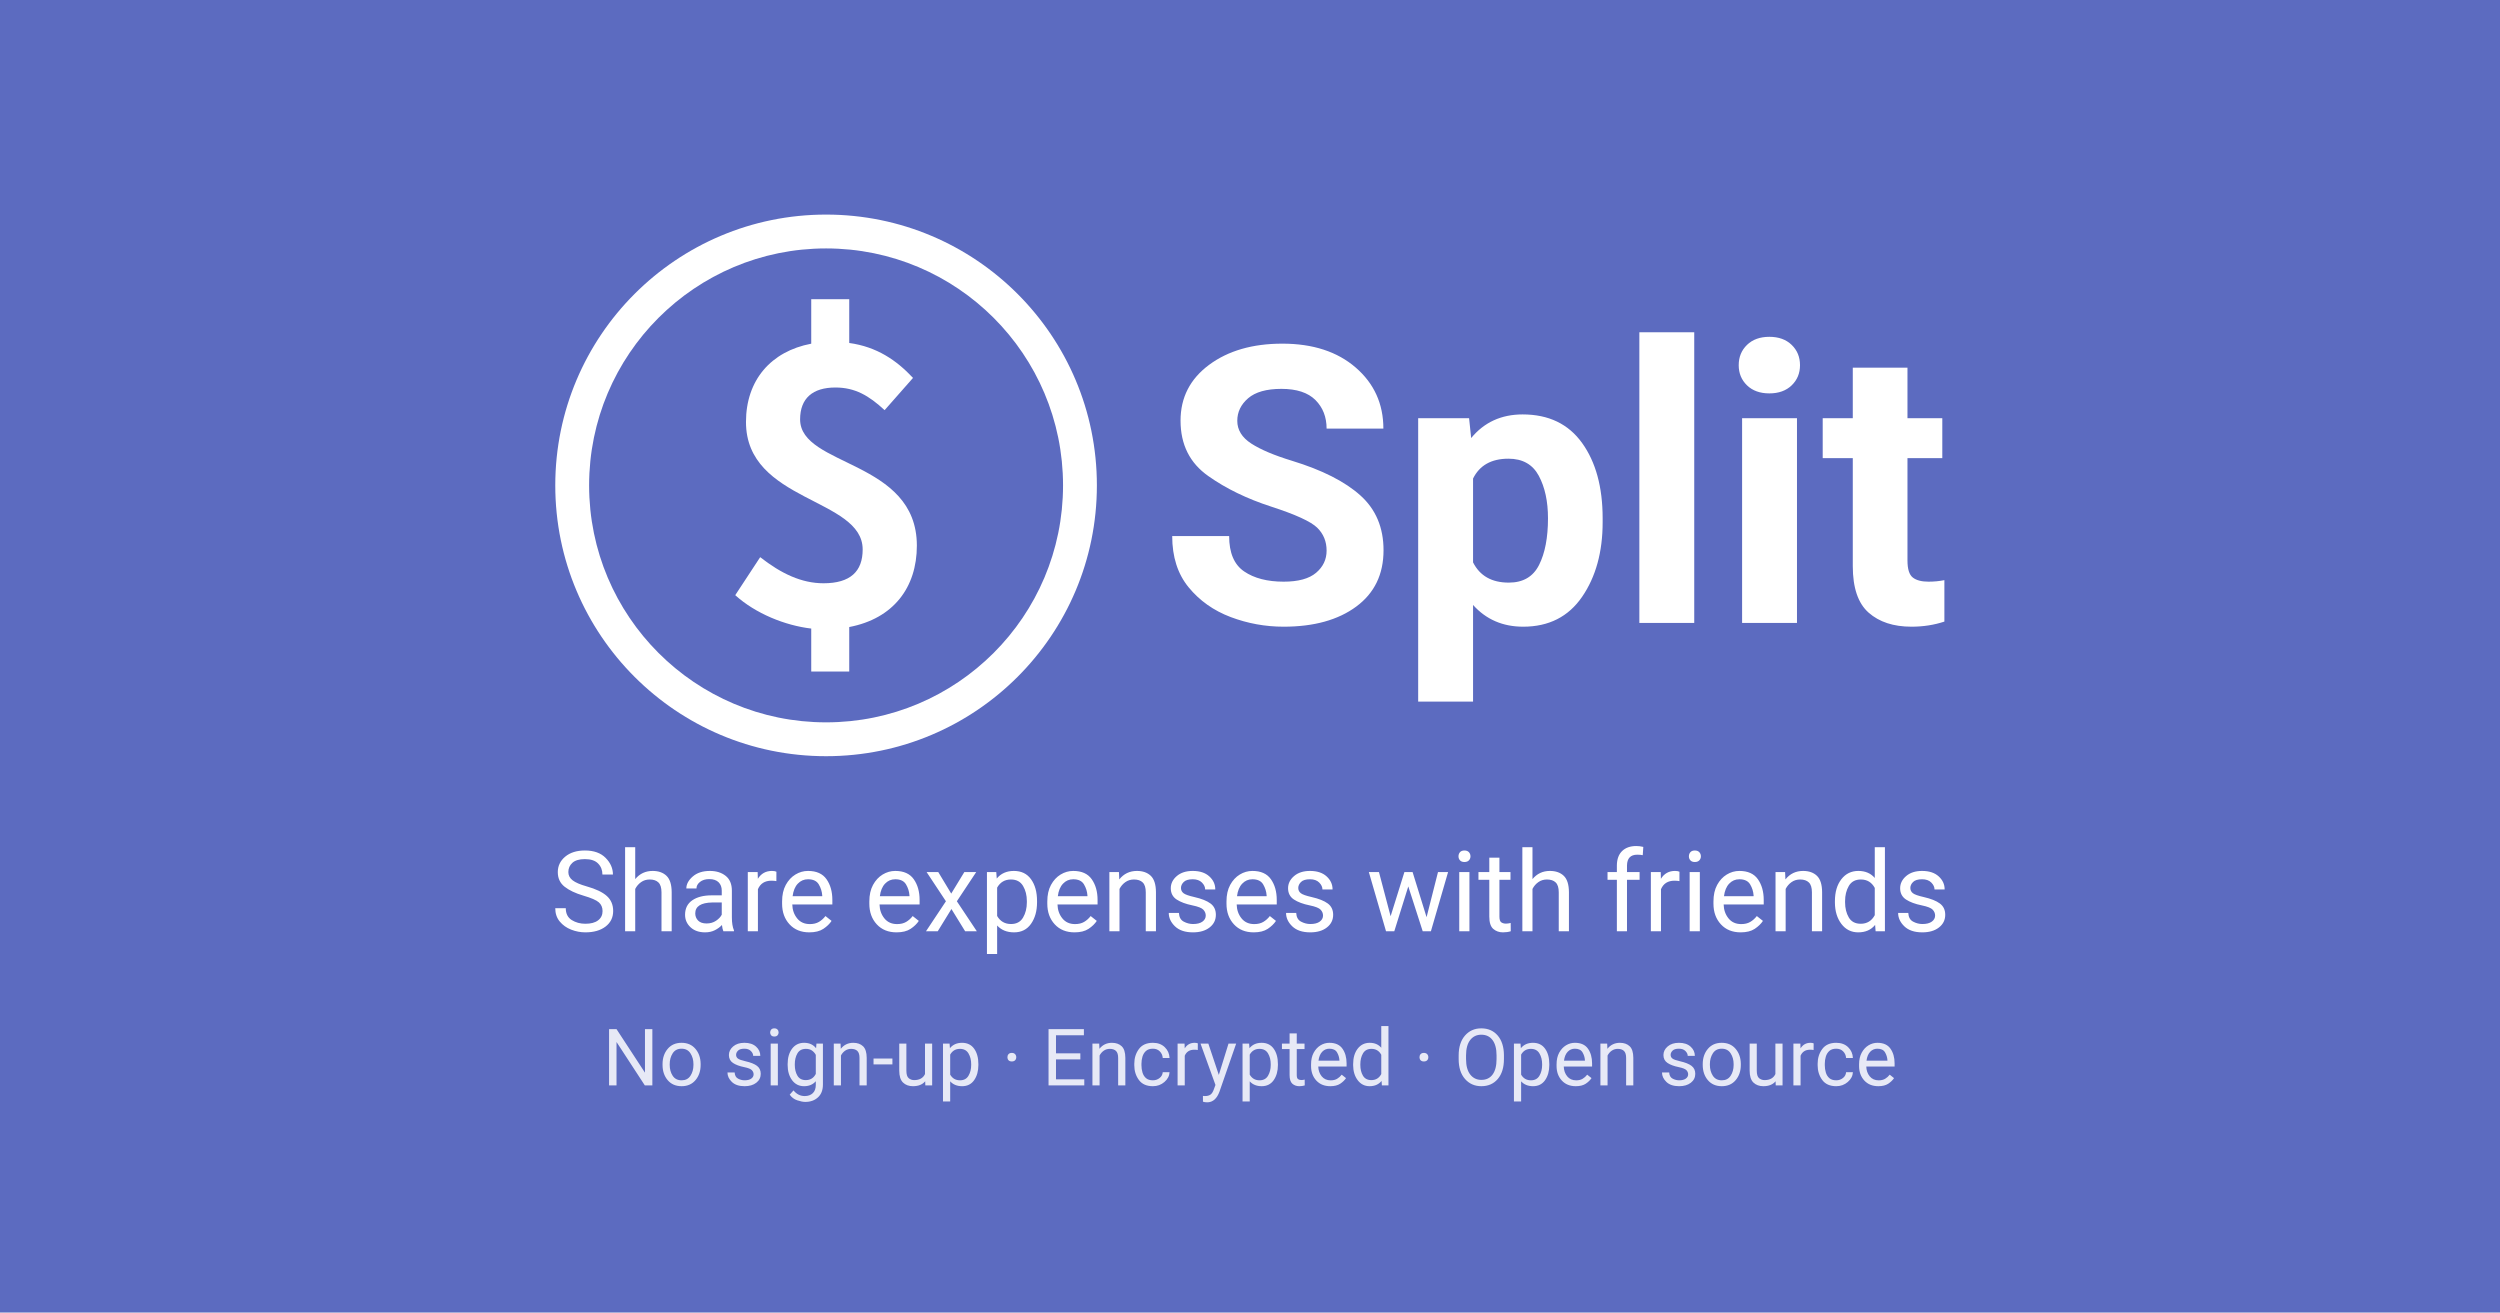
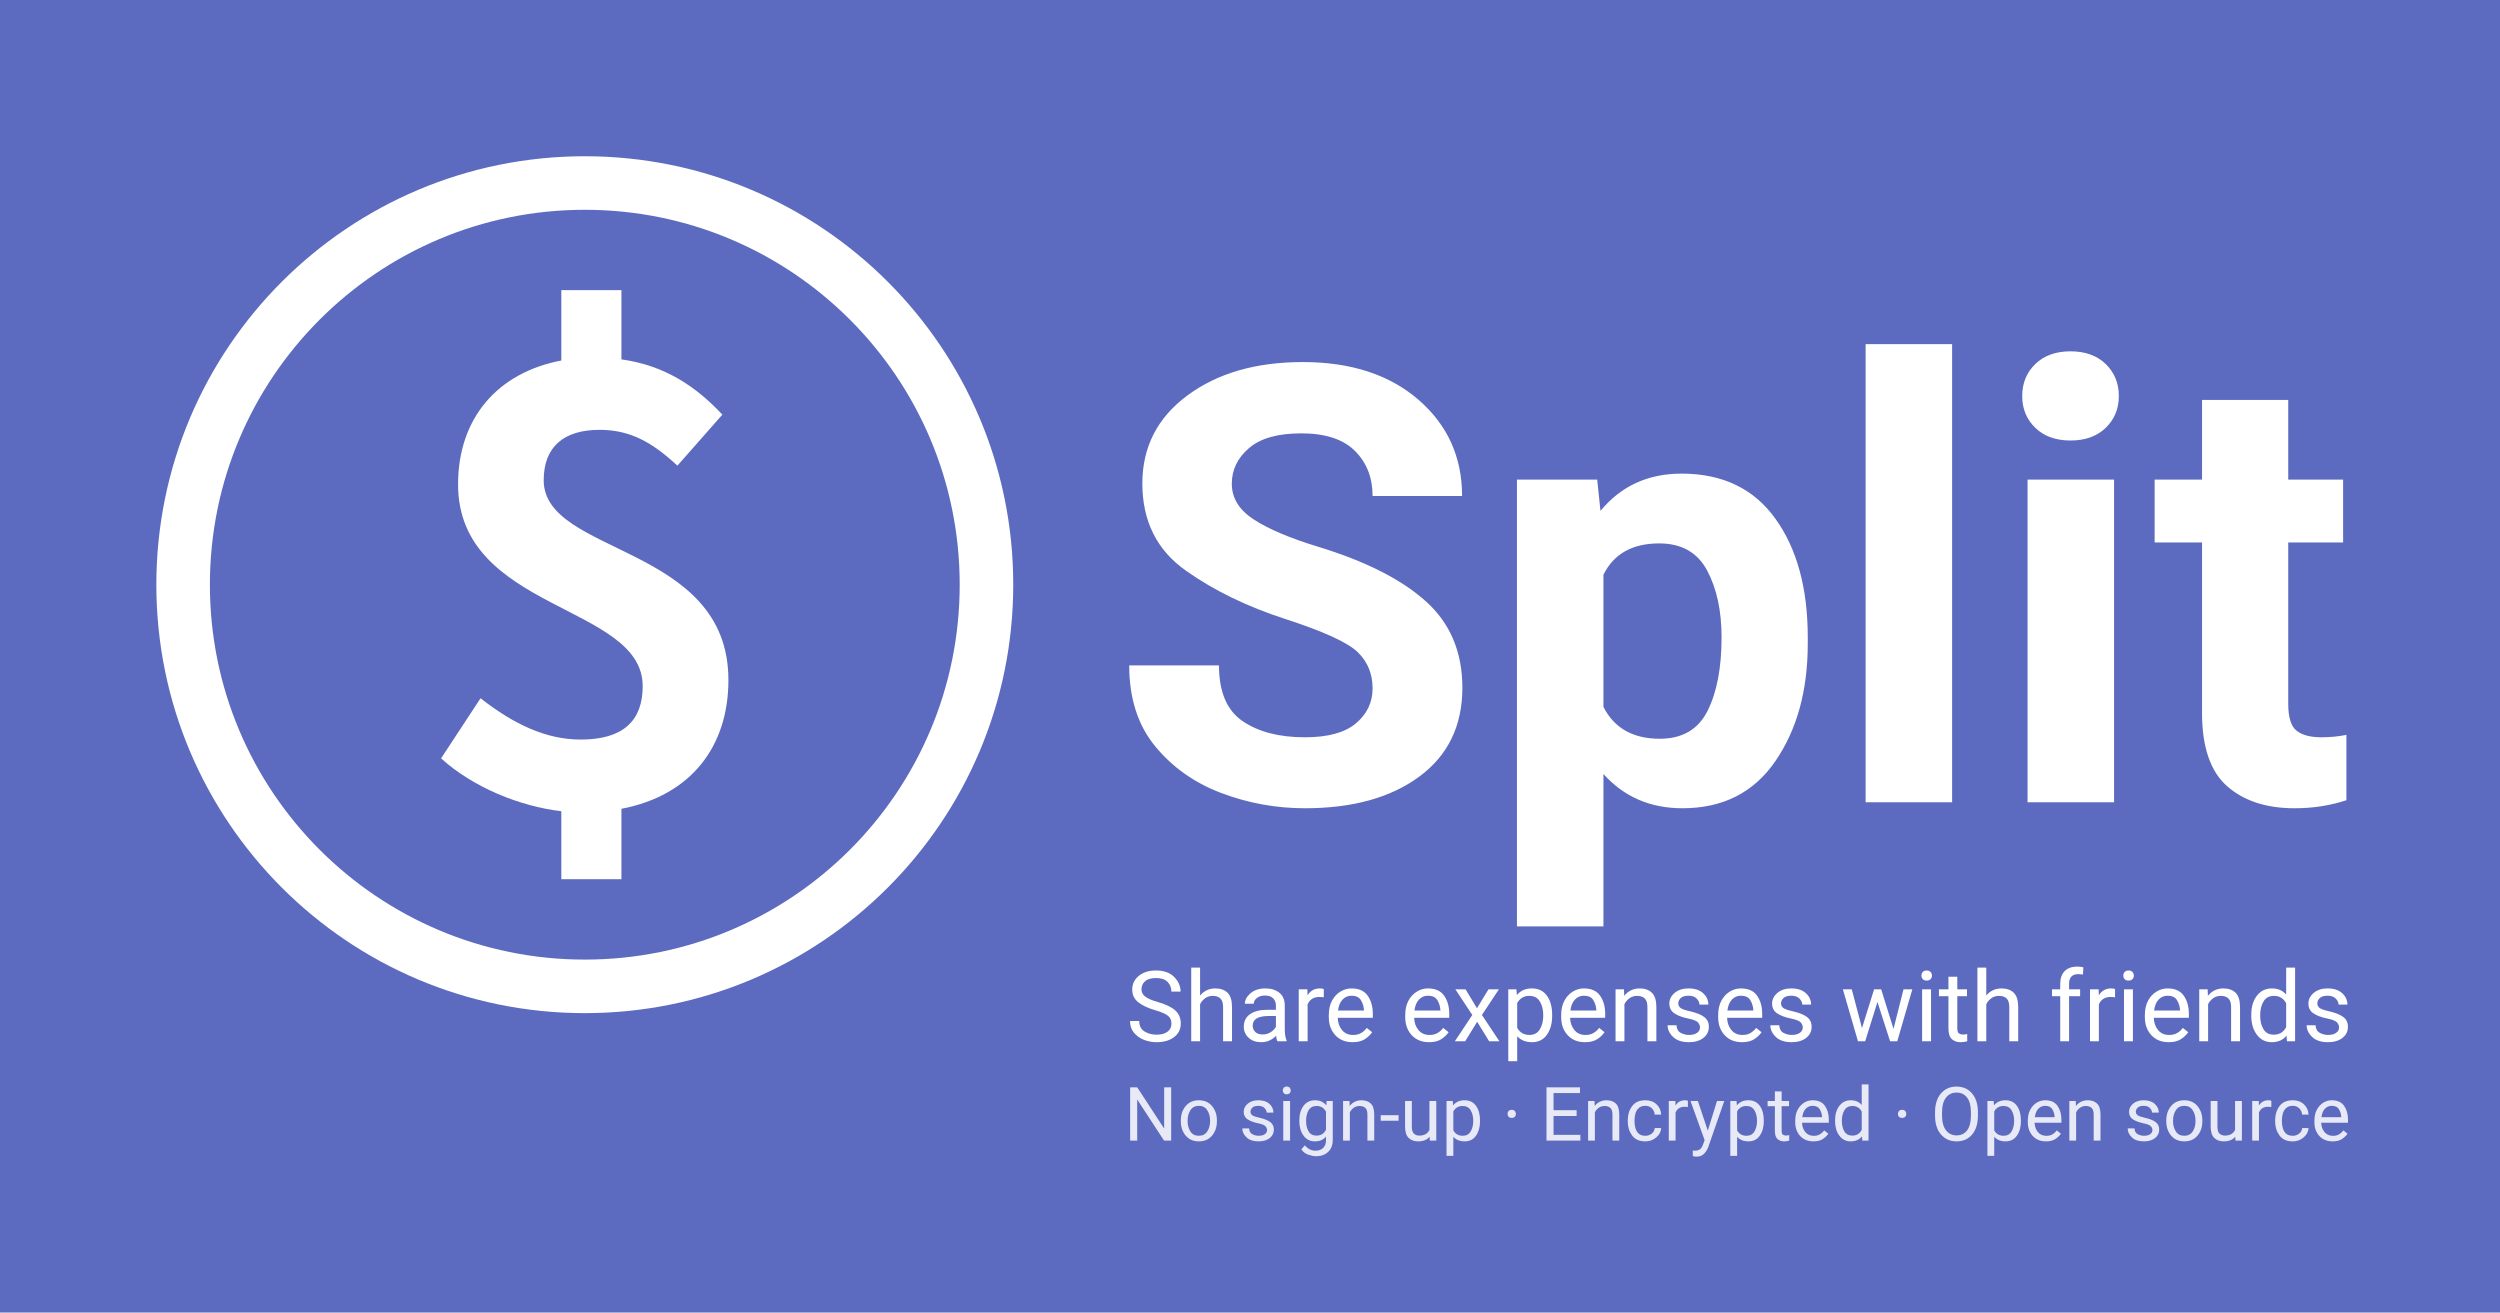
<svg xmlns="http://www.w3.org/2000/svg" width="1200" height="630" version="1.1" viewBox="0 0 1200 630">
  <rect width="1200" height="630" fill="#5c6bc0" />
-   <g transform="translate(266.5 103) scale(30.708)">
+   <g transform="translate(75 75) scale(48.5833)">
    <path d="m8.467 4.233a4.233 4.233 0 0 1-4.233 4.233 4.233 4.233 0 0 1-4.233-4.233 4.233 4.233 0 0 1 4.233-4.233 4.233 4.233 0 0 1 4.233 4.233z" fill="#fff" />
    <path d="m7.938 4.233a3.704 3.704 0 0 1-3.704 3.704 3.704 3.704 0 0 1-3.704-3.704 3.704 3.704 0 0 1 3.704-3.704 3.704 3.704 0 0 1 3.704 3.704z" fill="#5c6bc0" />
    <path d="m4.002 1.323h0.594v0.684c0.432 0.06 0.739 0.27 0.997 0.546l-0.444 0.504c-0.246-0.228-0.463-0.354-0.769-0.354-0.354 0-0.552 0.168-0.552 0.498 0 0.744 1.825 0.63 1.825 1.974 0 0.654-0.367 1.14-1.057 1.272v0.696h-0.594v-0.672c-0.408-0.048-0.87-0.234-1.188-0.522l0.39-0.594c0.33 0.258 0.648 0.408 0.99 0.408 0.42 0 0.612-0.186 0.612-0.528 0-0.81-1.824-0.739-1.824-1.993 0-0.654 0.39-1.104 1.02-1.224z" fill="#fff" />
  </g>
  <g fill="#fff" font-family="Roboto, sans-serif">
-     <text x="556.3" y="299" font-size="186" font-weight="bold">Split</text>
-     <text x="264.4" y="447" font-size="53.8" textLength="671.5">Share expenses with friends</text>
-     <text x="600" y="521" font-size="38" text-anchor="middle" fill-opacity="0.85">No sign-up · Encrypted · Open source</text>
+     <text x="532" y="385.1" font-size="293.2" font-weight="bold">Split</text>
+     <text x="540.55" y="499.8" font-size="47.14" textLength="588.4">Share expenses with friends</text>
+     <text x="539.5" y="547.5" font-size="36" textLength="588.7" fill-opacity="0.85">No sign-up · Encrypted · Open source</text>
  </g>
</svg>
